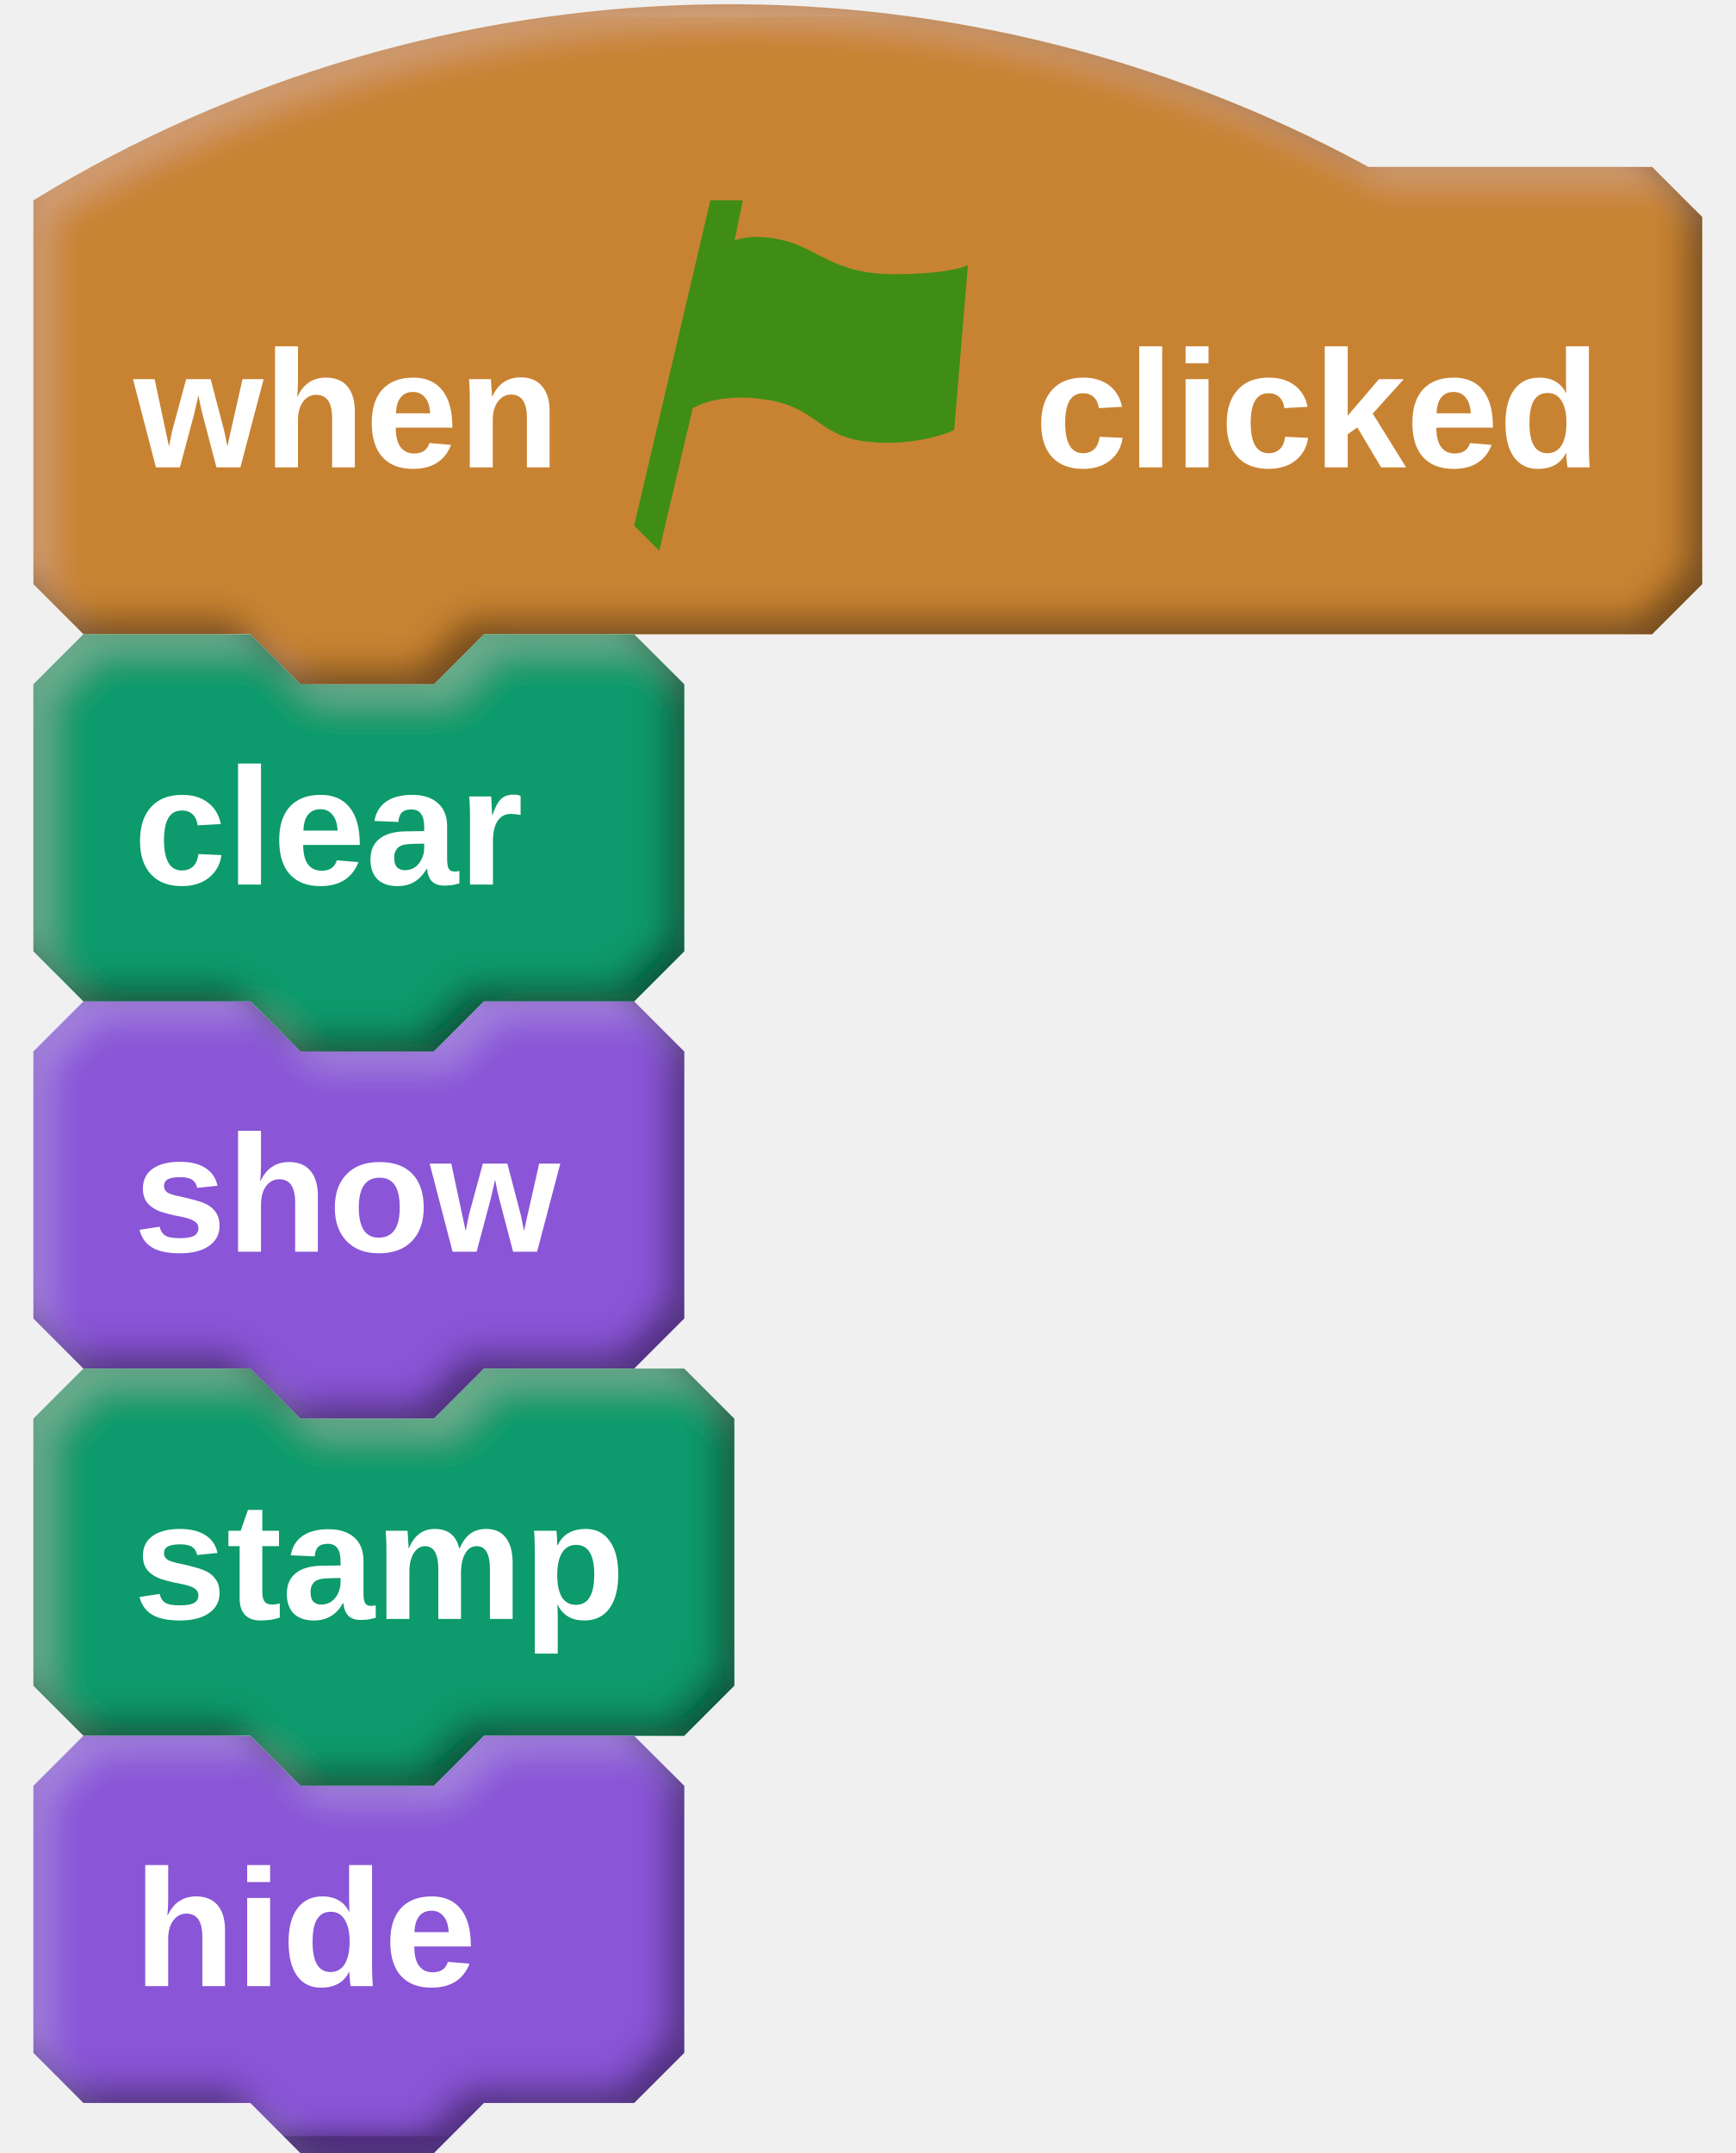
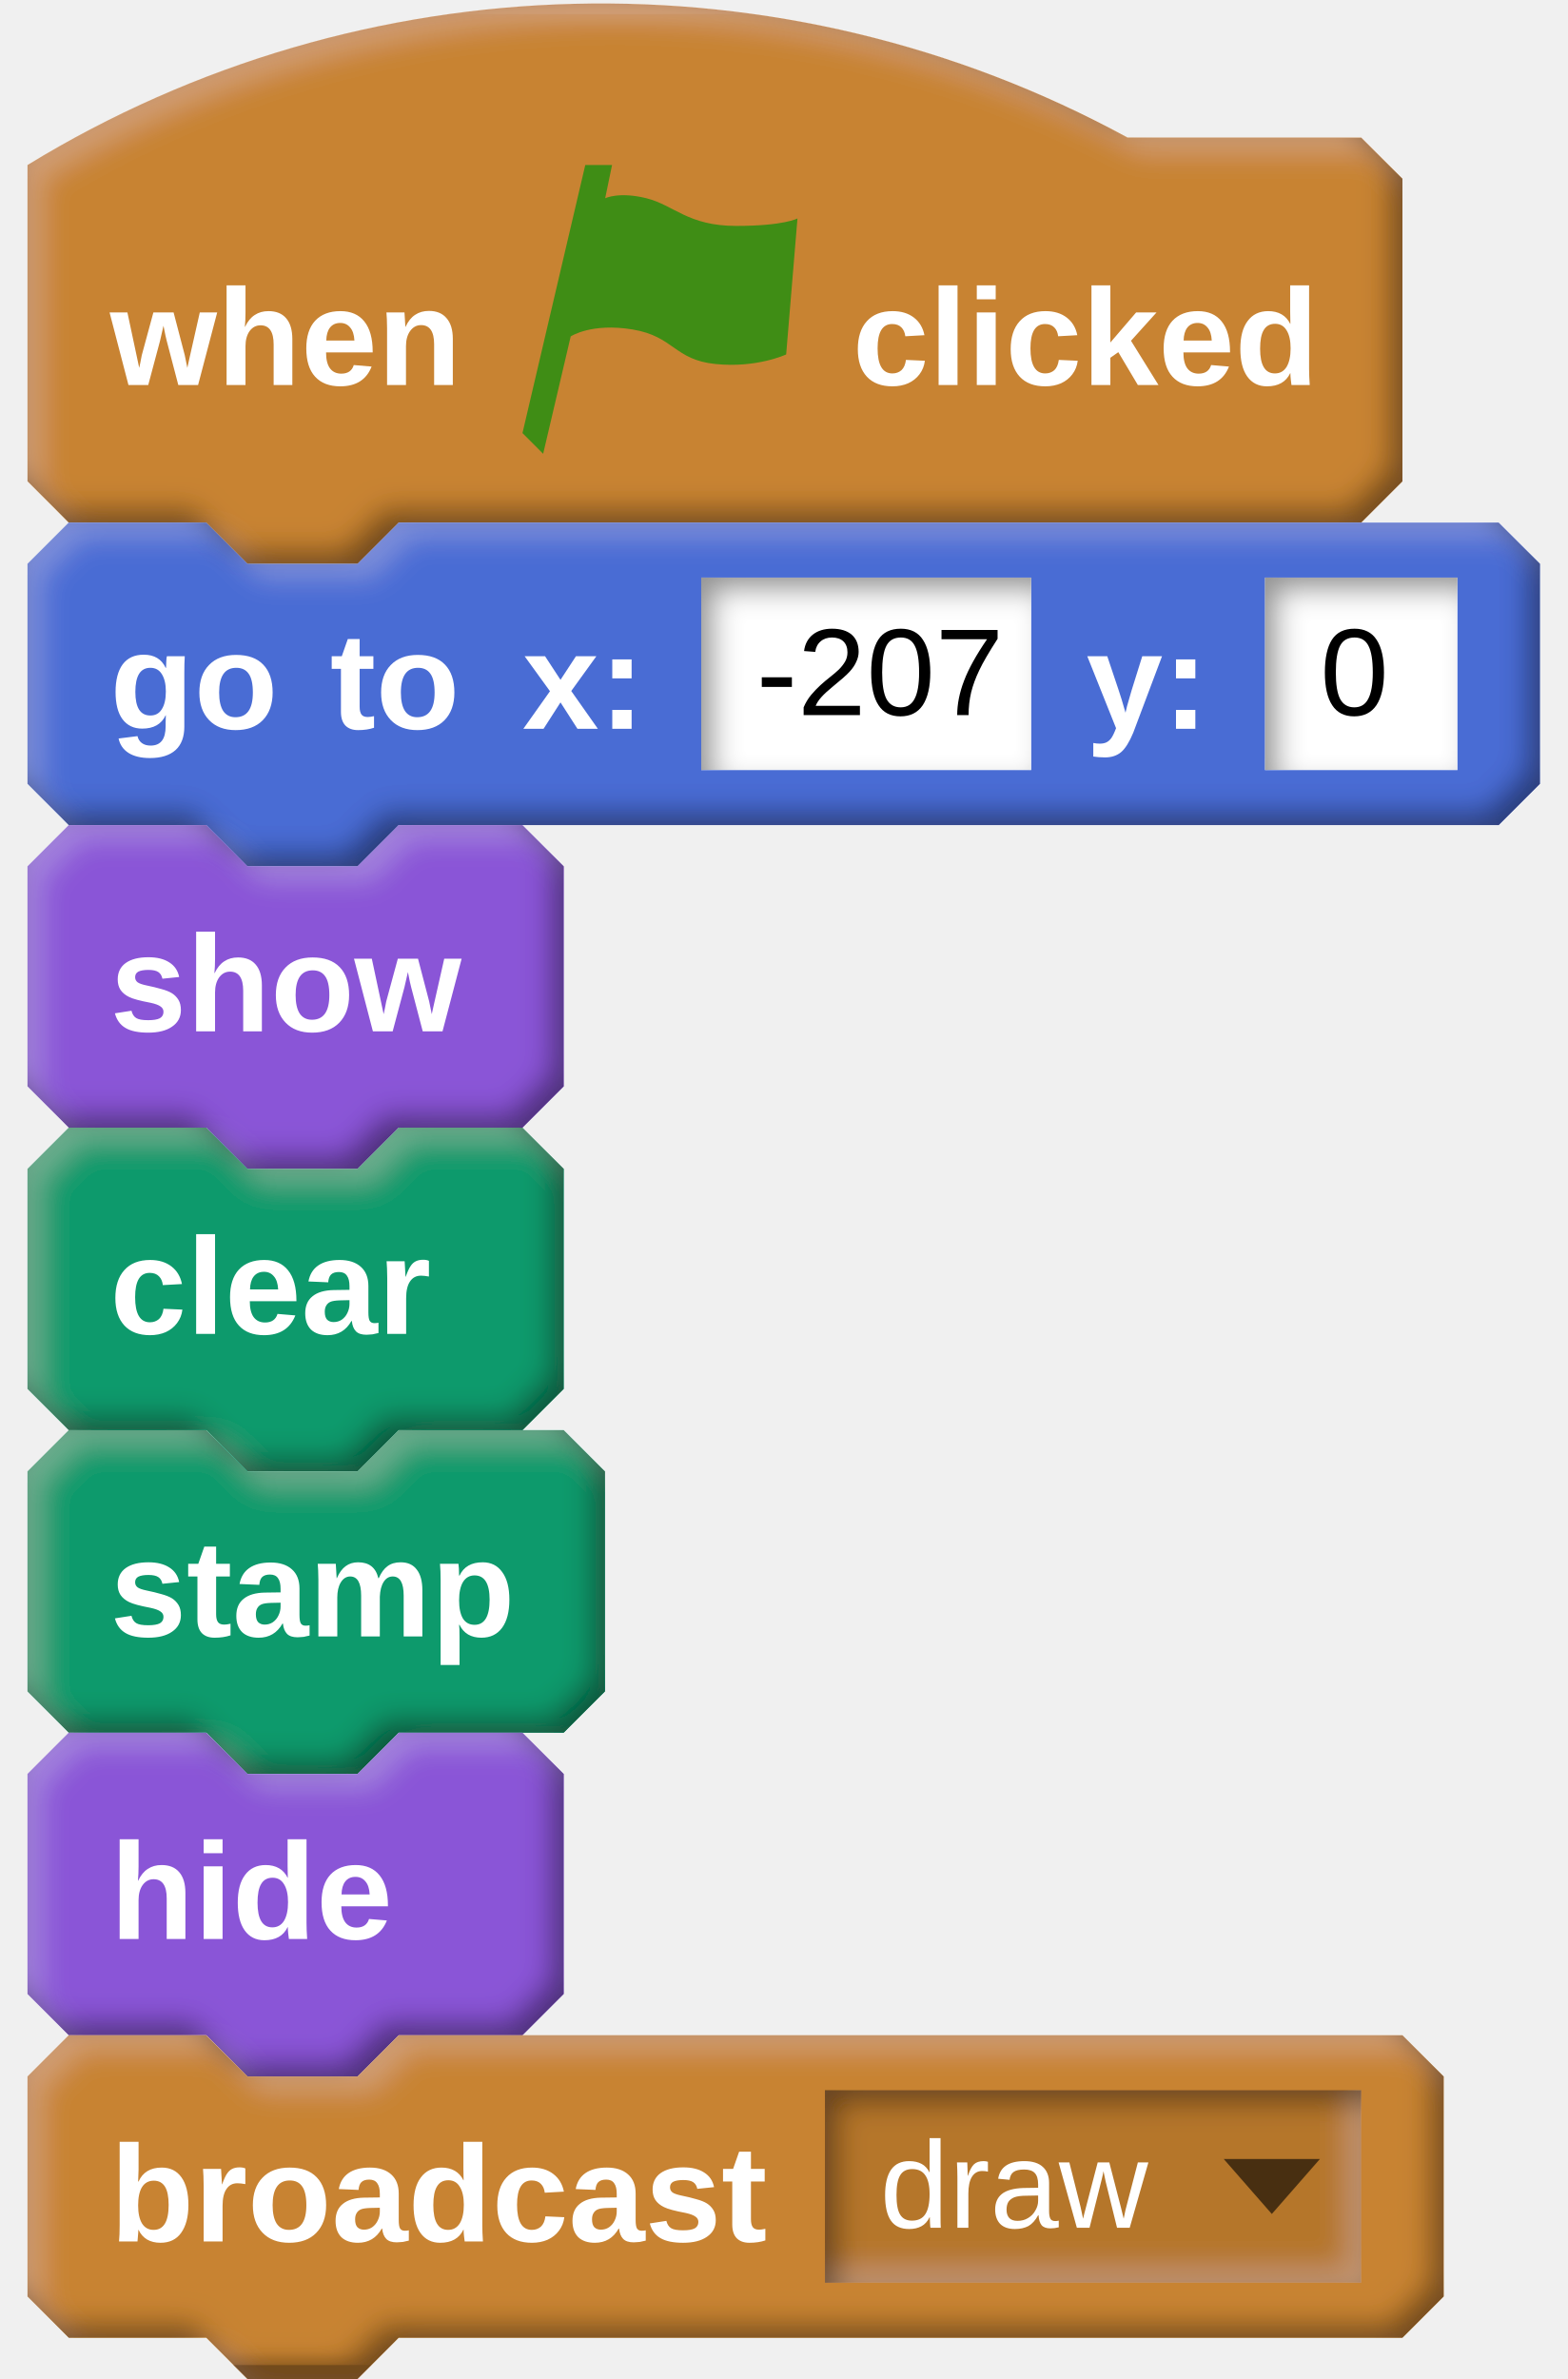
- <svg xmlns="http://www.w3.org/2000/svg" xmlns:xlink="http://www.w3.org/1999/xlink" version="1.1" width="104" height="129">
+ <svg xmlns="http://www.w3.org/2000/svg" xmlns:xlink="http://www.w3.org/1999/xlink" version="1.1" width="114" height="173">
  <defs>
    <filter id="bevelFilter" x0="-50%" y0="-50%" width="200%" height="200%">
      <feGaussianBlur result="blur-1" in="SourceAlpha" stdDeviation="1 1" />
      <feFlood result="flood-2" in="undefined" flood-color="#fff" flood-opacity="0.15" />
      <feOffset result="offset-3" in="blur-1" dx="1" dy="1" />
      <feComposite result="comp-4" operator="arithmetic" in="SourceAlpha" in2="offset-3" k2="1" k3="-1" />
      <feComposite result="comp-5" operator="in" in="flood-2" in2="comp-4" />
      <feFlood result="flood-6" in="undefined" flood-color="#000" flood-opacity="0.7" />
      <feOffset result="offset-7" in="blur-1" dx="-1" dy="-1" />
      <feComposite result="comp-8" operator="arithmetic" in="SourceAlpha" in2="offset-7" k2="1" k3="-1" />
      <feComposite result="comp-9" operator="in" in="flood-6" in2="comp-8" />
      <feMerge result="merge-10">
        <feMergeNode in="SourceGraphic" />
        <feMergeNode in="comp-5" />
        <feMergeNode in="comp-9" />
      </feMerge>
    </filter>
    <filter id="inputBevelFilter" x0="-50%" y0="-50%" width="200%" height="200%">
      <feGaussianBlur result="blur-1" in="SourceAlpha" stdDeviation="1 1" />
      <feFlood result="flood-2" in="undefined" flood-color="#fff" flood-opacity="0.15" />
      <feOffset result="offset-3" in="blur-1" dx="-1" dy="-1" />
      <feComposite result="comp-4" operator="arithmetic" in="SourceAlpha" in2="offset-3" k2="1" k3="-1" />
      <feComposite result="comp-5" operator="in" in="flood-2" in2="comp-4" />
      <feFlood result="flood-6" in="undefined" flood-color="#000" flood-opacity="0.7" />
      <feOffset result="offset-7" in="blur-1" dx="1" dy="1" />
      <feComposite result="comp-8" operator="arithmetic" in="SourceAlpha" in2="offset-7" k2="1" k3="-1" />
      <feComposite result="comp-9" operator="in" in="flood-6" in2="comp-8" />
      <feMerge result="merge-10">
        <feMergeNode in="SourceGraphic" />
        <feMergeNode in="comp-5" />
        <feMergeNode in="comp-9" />
      </feMerge>
    </filter>
    <filter id="inputDarkFilter" x0="-50%" y0="-50%" width="200%" height="200%">
      <feFlood result="flood-1" in="undefined" flood-color="#000" flood-opacity="0.2" />
      <feComposite result="comp-2" operator="in" in="flood-1" in2="SourceAlpha" />
      <feMerge result="merge-3">
        <feMergeNode in="SourceGraphic" />
        <feMergeNode in="comp-2" />
      </feMerge>
    </filter>
    <path d="M1.504 21L0 19.493 4.567 0h1.948l-.5 2.418s1.002-.502 3.006 0c2.006.503 3.008 2.01 6.517 2.01 3.508 0 4.463-.545 4.463-.545l-.823 9.892s-2.137 1.005-5.144.696c-3.007-.307-3.007-2.007-6.014-2.51-3.008-.502-4.512.503-4.512.503L1.504 21z" fill="#3f8d15" id="greenFlag" />
    <path d="M6.724 0C3.01 0 0 2.91 0 6.5c0 2.316 1.253 4.35 3.14 5.5H5.17v-1.256C3.364 10.126 2.07 8.46 2.07 6.5 2.07 4.015 4.152 2 6.723 2c1.14 0 2.184.396 2.993 1.053L8.31 4.13c-.45.344-.398.826.11 1.08L15 8.5 13.858.992c-.083-.547-.514-.714-.963-.37l-1.532 1.172A6.825 6.825 0 0 0 6.723 0z" fill="#fff" id="turnRight" />
    <path d="M3.637 1.794A6.825 6.825 0 0 1 8.277 0C11.99 0 15 2.91 15 6.5c0 2.316-1.253 4.35-3.14 5.5H9.83v-1.256c1.808-.618 3.103-2.285 3.103-4.244 0-2.485-2.083-4.5-4.654-4.5-1.14 0-2.184.396-2.993 1.053L6.69 4.13c.45.344.398.826-.11 1.08L0 8.5 1.142.992c.083-.547.514-.714.963-.37l1.532 1.172z" fill="#fff" id="turnLeft" />
    <path d="M0 0L4 4L0 8Z" fill="#111" id="addInput" />
    <path d="M4 0L4 8L0 4Z" fill="#111" id="delInput" />
    <g id="loopArrow">
      <path d="M8 0l2 -2l0 -3l3 0l-4 -5l-4 5l3 0l0 3l-8 0l0 2" fill="#000" opacity="0.3" />
      <path d="M8 0l2 -2l0 -3l3 0l-4 -5l-4 5l3 0l0 3l-8 0l0 2" fill="#fff" opacity="0.9" transform="translate(-1 -1)" />
    </g>
    <style>.sb-label{font-family:Lucida Grande,Verdana,Arial,DejaVu Sans,sans-serif;font-weight:700;fill:#fff;font-size:10px;word-spacing:+1px}.sb-obsolete{fill:#d42828}.sb-motion{fill:#4a6cd4}.sb-looks{fill:#8a55d7}.sb-sound{fill:#bb42c3}.sb-pen{fill:#0e9a6c}.sb-events{fill:#c88330}.sb-control{fill:#e1a91a}.sb-sensing{fill:#2ca5e2}.sb-operators{fill:#5cb712}.sb-variables{fill:#ee7d16}.sb-list{fill:#cc5b22}.sb-custom{fill:#632d99}.sb-custom-arg{fill:#5947b1}.sb-extension{fill:#4b4a60}.sb-grey{fill:#969696}.sb-bevel{filter:url(#bevelFilter)}.sb-input{filter:url(#inputBevelFilter)}.sb-input-number,.sb-input-number-dropdown,.sb-input-string{fill:#fff}.sb-literal-dropdown,.sb-literal-number,.sb-literal-number-dropdown,.sb-literal-string{font-weight:400;font-size:9px;word-spacing:0}.sb-literal-number,.sb-literal-number-dropdown,.sb-literal-string{fill:#000}.sb-darker{filter:url(#inputDarkFilter)}.sb-outline{stroke:#fff;stroke-opacity:.2;stroke-width:2;fill:none}.sb-define-hat-cap{stroke:#632d99;stroke-width:1;fill:#8e2ec2}.sb-comment{fill:#ffffa5;stroke:#d0d1d2;stroke-width:1}.sb-comment-line{fill:#ffff80}.sb-comment-label{font-family:Helevetica,Arial,DejaVu Sans,sans-serif;font-weight:700;fill:#5c5d5f;word-spacing:0;font-size:12px}</style>
  </defs>
  <g>
    <g transform="translate(0 0)">
      <g transform="translate(2 0)">
        <path d="M 0 12 L 0 12 A 80 80 0 0 1 80 10 L 97 10 L 100 13 L 100 35 L 97 38 L 27 38 L 24 41 L 16 41 L 13 38 L 3 38 L 0 35 Z" class="sb-events sb-bevel" />
        <text x="0" y="10" class="sb-label " transform="translate(6 18)">when</text>
        <use xlink:href="#greenFlag" transform="translate(36 12)" />
        <text x="0" y="10" class="sb-label " transform="translate(60 18)">clicked</text>
      </g>
      <g transform="translate(2 38)">
-         <path d="M 0 3 L 3 0 L 13 0 L 16 3 L 24 3 L 27 0 L 36 0 L 39 3 L 39 19 L 36 22 L 27 22 L 24 25 L 16 25 L 13 22 L 3 22 L 0 19 Z" class="sb-pen sb-bevel" />
-         <text x="0" y="10" class="sb-label " transform="translate(6 5)">clear</text>
+         <path d="M 0 3 L 3 0 L 13 0 L 16 3 L 24 3 L 27 0 L 107 0 L 110 3 L 110 19 L 107 22 L 27 22 L 24 25 L 16 25 L 13 22 L 3 22 L 0 19 Z" class="sb-motion sb-bevel" />
+         <text x="0" y="10" class="sb-label " transform="translate(6 5)">go</text>
+         <text x="0" y="10" class="sb-label " transform="translate(22 5)">to</text>
+         <text x="0" y="10" class="sb-label " transform="translate(36 5)">x:</text>
+         <g transform="translate(49 4)">
+           <rect x="0" y="0" width="24" height="14" class="sb-input sb-input-string" />
+           <text x="0" y="10" class="sb-label sb-literal-string" transform="translate(4 0)">-207</text>
+         </g>
+         <text x="0" y="10" class="sb-label " transform="translate(77 5)">y:</text>
+         <g transform="translate(90 4)">
+           <rect x="0" y="0" width="14" height="14" class="sb-input sb-input-string" />
+           <text x="0" y="10" class="sb-label sb-literal-string" transform="translate(4 0)">0</text>
+         </g>
      </g>
      <g transform="translate(2 60)">
        <path d="M 0 3 L 3 0 L 13 0 L 16 3 L 24 3 L 27 0 L 36 0 L 39 3 L 39 19 L 36 22 L 27 22 L 24 25 L 16 25 L 13 22 L 3 22 L 0 19 Z" class="sb-looks sb-bevel" />
        <text x="0" y="10" class="sb-label " transform="translate(6 5)">show</text>
      </g>
      <g transform="translate(2 82)">
+         <path d="M 0 3 L 3 0 L 13 0 L 16 3 L 24 3 L 27 0 L 36 0 L 39 3 L 39 19 L 36 22 L 27 22 L 24 25 L 16 25 L 13 22 L 3 22 L 0 19 Z" class="sb-pen sb-bevel" />
+         <text x="0" y="10" class="sb-label " transform="translate(6 5)">clear</text>
+       </g>
+       <g transform="translate(2 104)">
        <path d="M 0 3 L 3 0 L 13 0 L 16 3 L 24 3 L 27 0 L 39 0 L 42 3 L 42 19 L 39 22 L 27 22 L 24 25 L 16 25 L 13 22 L 3 22 L 0 19 Z" class="sb-pen sb-bevel" />
        <text x="0" y="10" class="sb-label " transform="translate(6 5)">stamp</text>
      </g>
-       <g transform="translate(2 104)">
+       <g transform="translate(2 126)">
        <path d="M 0 3 L 3 0 L 13 0 L 16 3 L 24 3 L 27 0 L 36 0 L 39 3 L 39 19 L 36 22 L 27 22 L 24 25 L 16 25 L 13 22 L 3 22 L 0 19 Z" class="sb-looks sb-bevel" />
        <text x="0" y="10" class="sb-label " transform="translate(6 5)">hide</text>
+       </g>
+       <g transform="translate(2 148)">
+         <path d="M 0 3 L 3 0 L 13 0 L 16 3 L 24 3 L 27 0 L 100 0 L 103 3 L 103 19 L 100 22 L 27 22 L 24 25 L 16 25 L 13 22 L 3 22 L 0 19 Z" class="sb-events sb-bevel" />
+         <text x="0" y="10" class="sb-label " transform="translate(6 5)">broadcast</text>
+         <g transform="translate(58 4)">
+           <g width="39" height="14" class="sb-input sb-input-dropdown">
+             <rect x="0" y="0" width="39" height="14" class="sb-events sb-darker" />
+           </g>
+           <text x="0" y="10" class="sb-label sb-literal-dropdown" transform="translate(4 0)">draw</text>
+           <polygon points="7 0 3.5 4 0 0" fill="#000" opacity="0.6" transform="translate(29 5)" />
+         </g>
      </g>
    </g>
  </g>
</svg>
